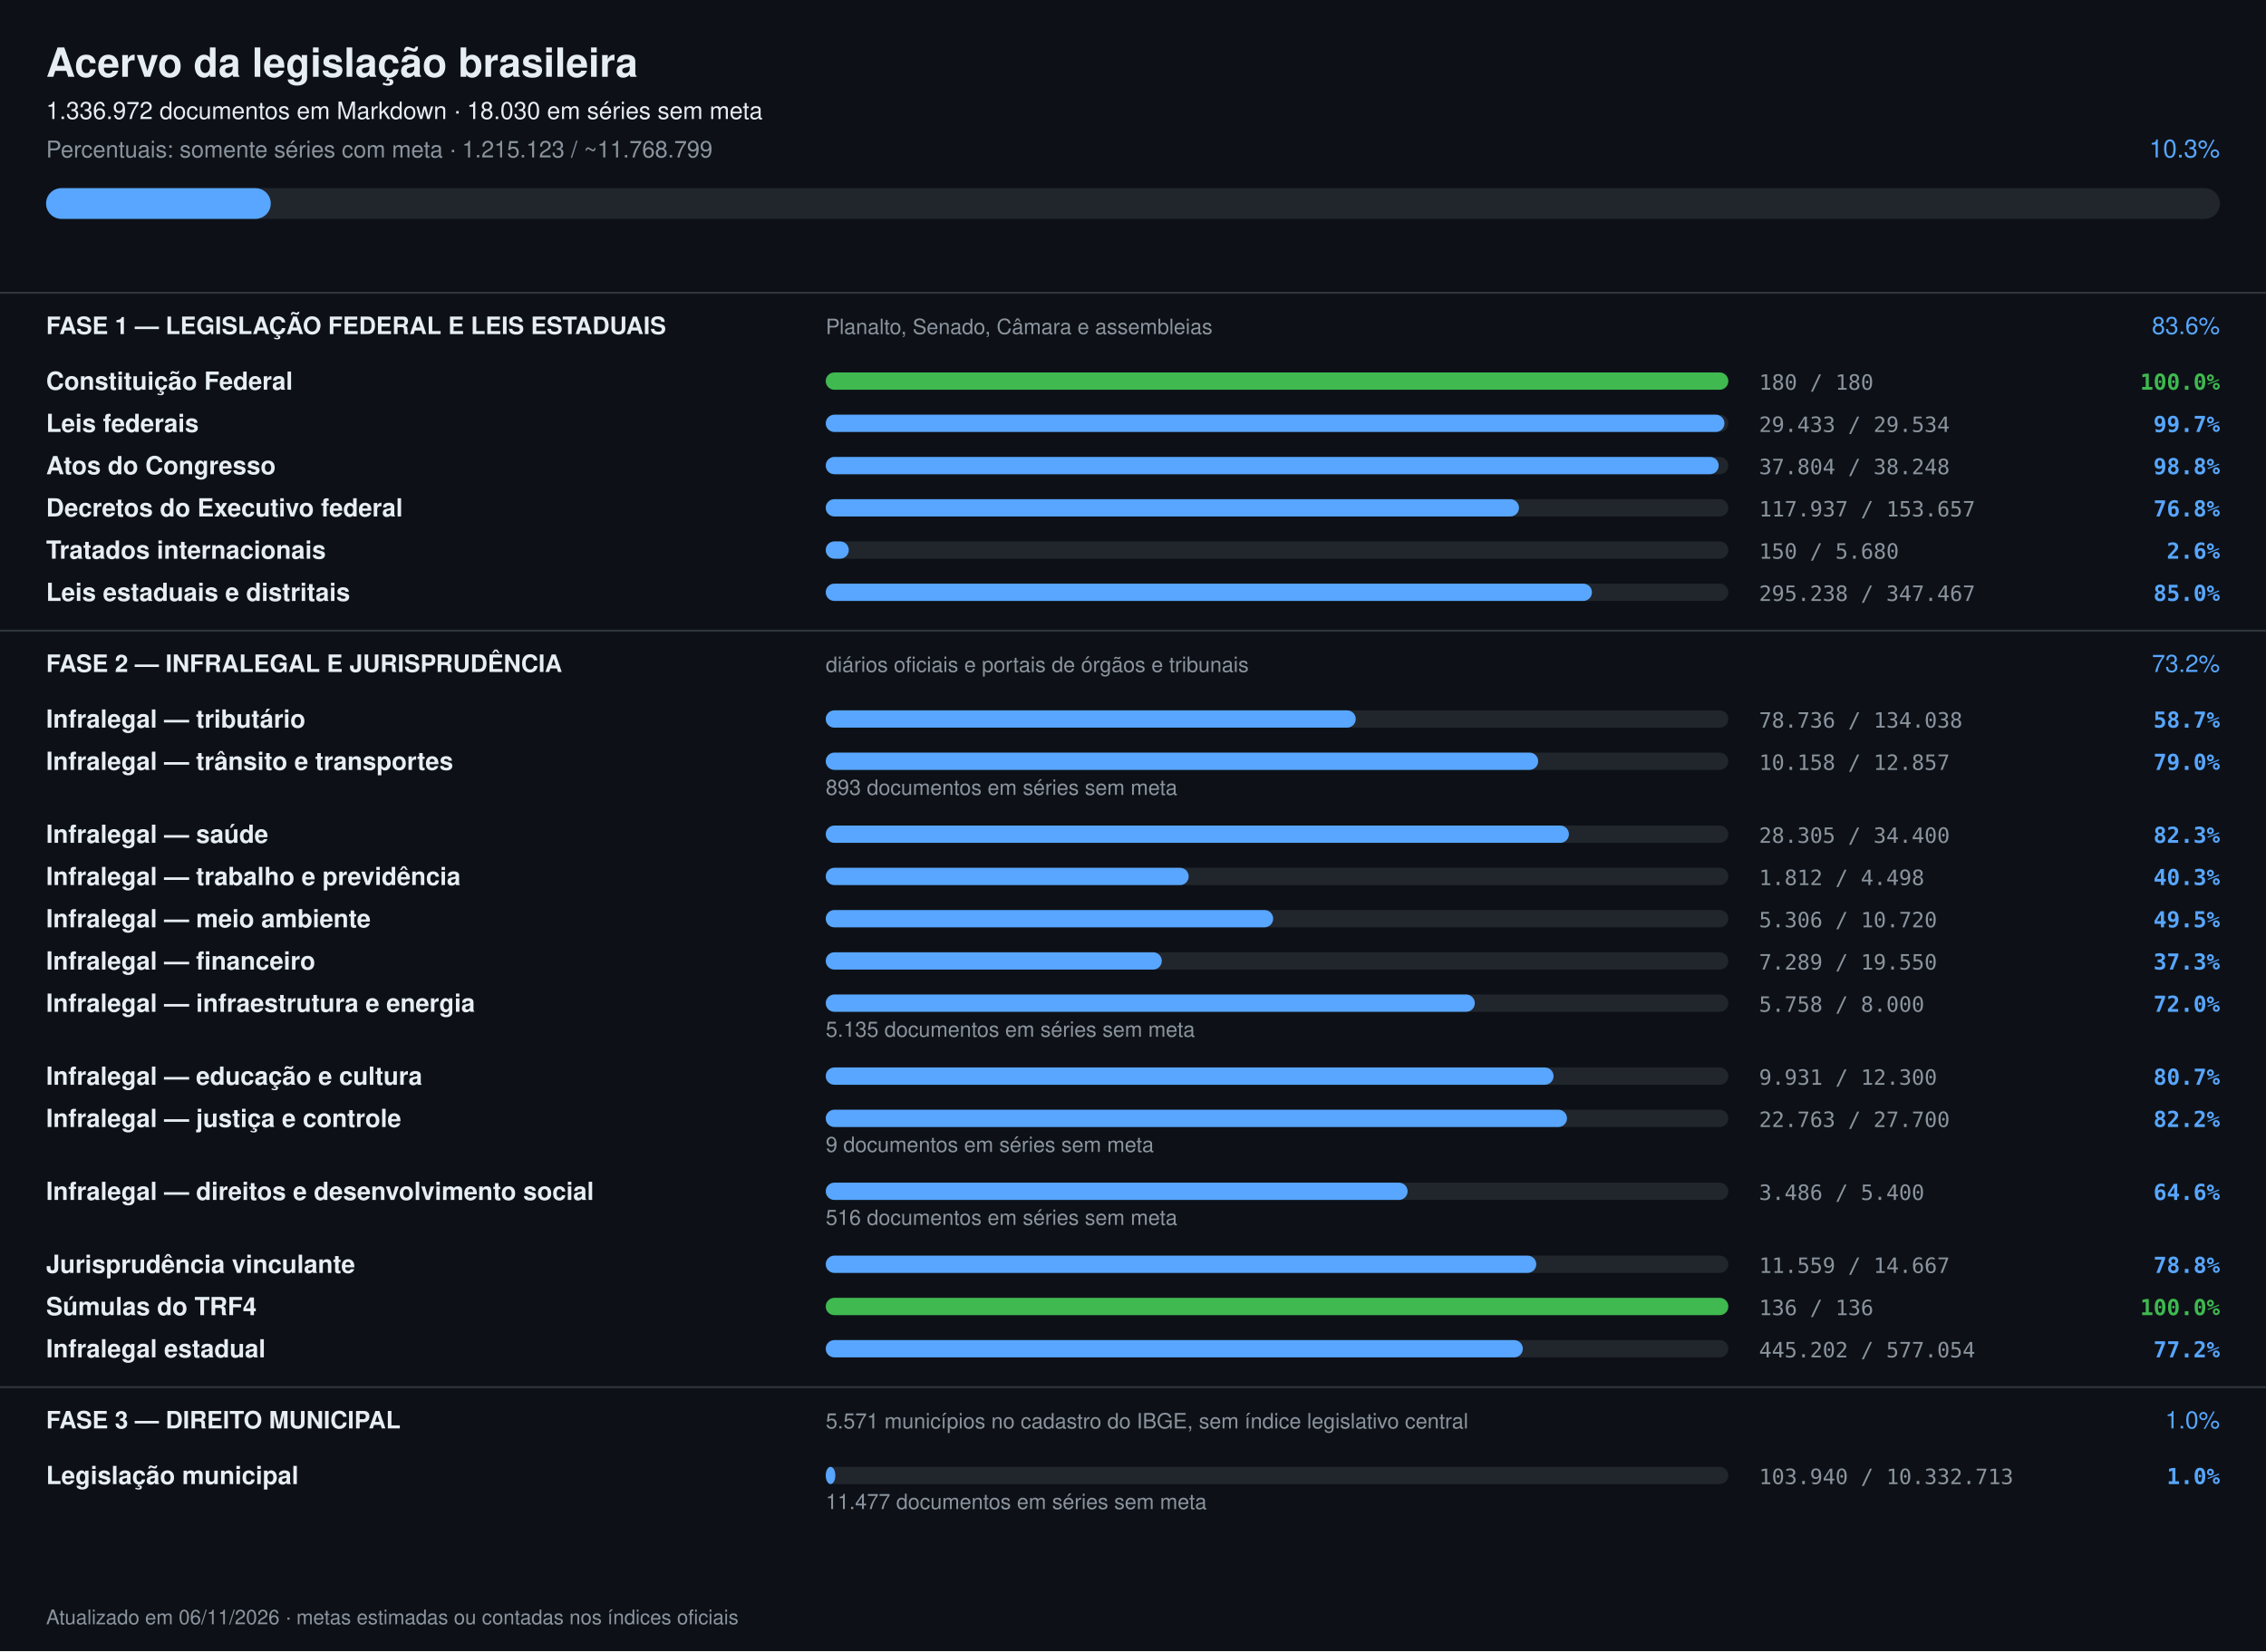
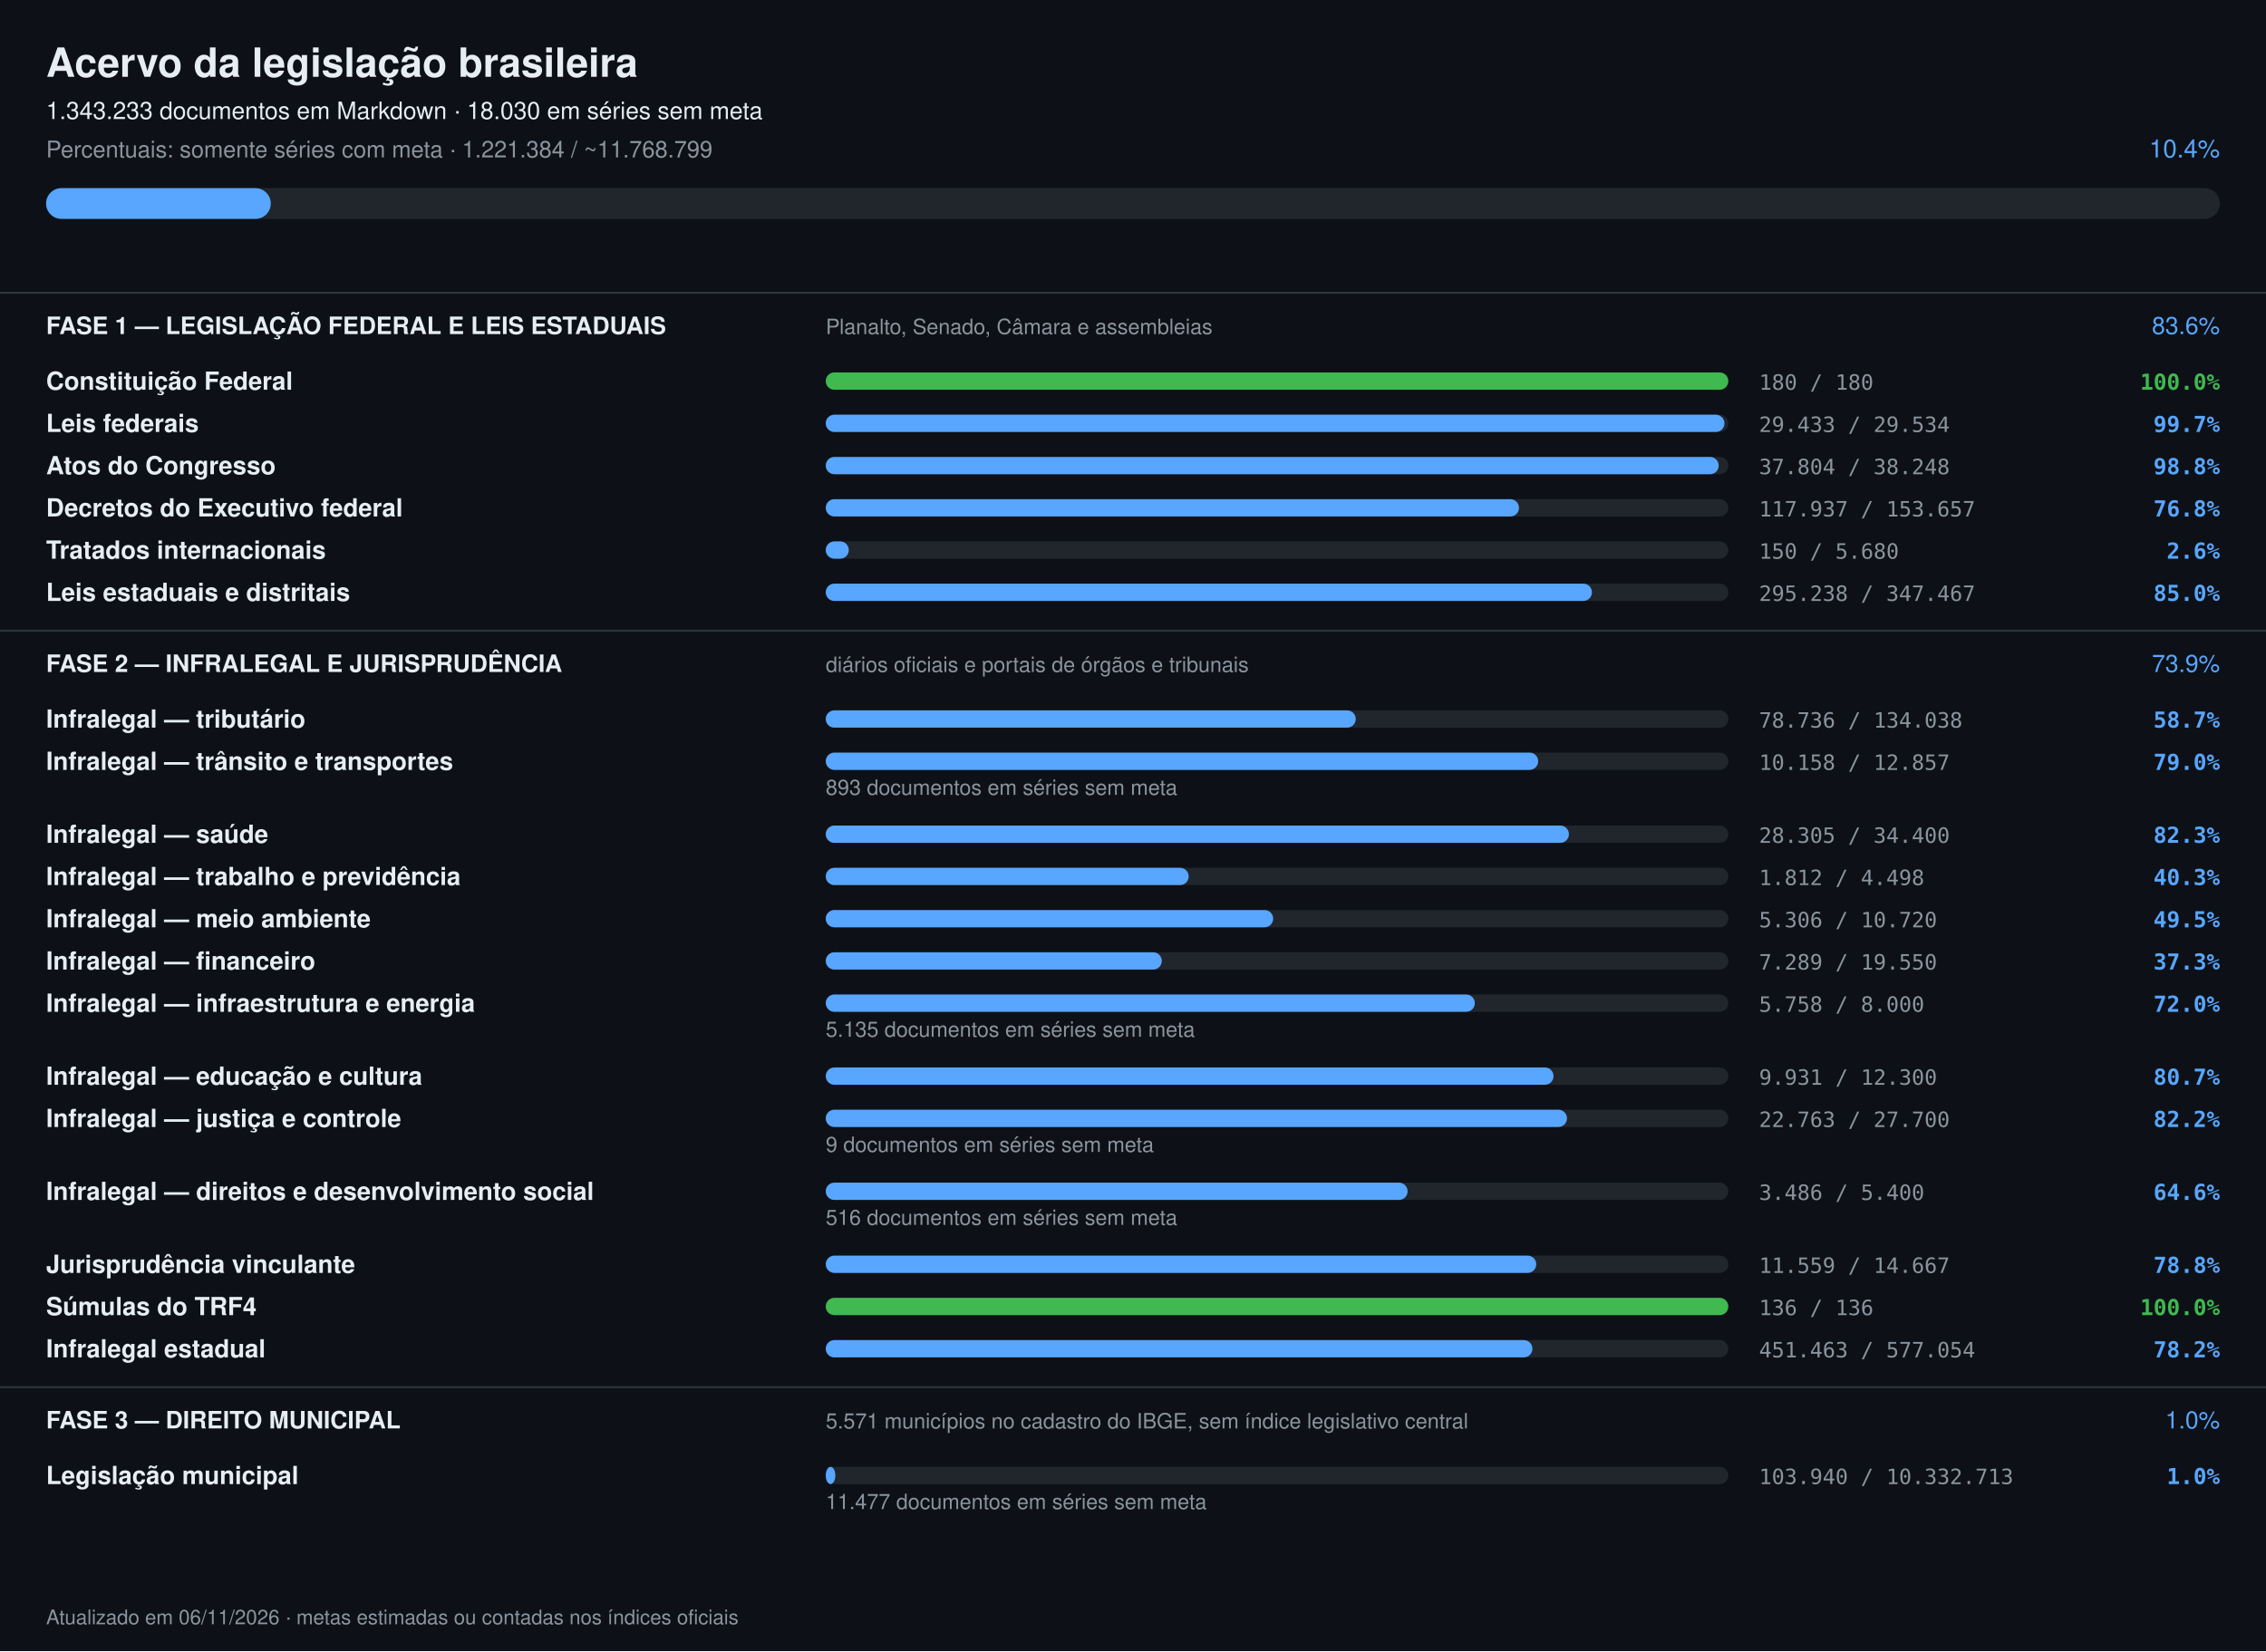
<svg xmlns="http://www.w3.org/2000/svg" width="1180" height="860" viewBox="0 0 1180 860" font-family="-apple-system,Segoe UI,Helvetica,Arial,sans-serif">
  <rect width="1180" height="860" fill="#0d1117" />
  <text x="24" y="40" font-size="21" font-weight="700" fill="#e6edf3">Acervo da legislação brasileira</text>
-   <text x="24" y="62" font-size="12.5" fill="#e6edf3">1.336.972 documentos em Markdown · 18.030 em séries sem meta</text>
-   <text x="24" y="82" font-size="12" fill="#8b949e">Percentuais: somente séries com meta · 1.215.123 / ~11.768.799</text>
-   <text x="1156" y="82" font-size="13" text-anchor="end" fill="#58a6ff">10.3%</text>
+   <text x="24" y="62" font-size="12.5" fill="#e6edf3">1.343.233 documentos em Markdown · 18.030 em séries sem meta</text>
+   <text x="24" y="82" font-size="12" fill="#8b949e">Percentuais: somente séries com meta · 1.221.384 / ~11.768.799</text>
+   <text x="1156" y="82" font-size="13" text-anchor="end" fill="#58a6ff">10.4%</text>
  <rect x="24" y="98" width="1132" height="16" rx="8" fill="#21262d" />
  <rect x="24" y="98" width="117" height="16" rx="8" fill="#58a6ff" />
  <rect x="0" y="152" width="1180" height="1" fill="#30363d" />
  <text x="24" y="174" font-size="12.5" font-weight="700" fill="#e6edf3">FASE 1 — LEGISLAÇÃO FEDERAL E LEIS ESTADUAIS</text>
  <text x="430" y="174" font-size="11" fill="#8b949e">Planalto, Senado, Câmara e assembleias</text>
  <text x="1156" y="174" font-size="12.5" text-anchor="end" fill="#58a6ff">83.6%</text>
  <text x="24" y="203" font-size="13" font-weight="600" fill="#e6edf3">Constituição Federal</text>
  <rect x="430" y="194" width="470" height="9" rx="4.5" fill="#21262d" />
  <rect x="430" y="194" width="470" height="9" rx="4.5" fill="#3fb950" />
  <text x="916" y="203" font-size="11" fill="#8b949e" font-family="ui-monospace,monospace">180 / 180</text>
  <text x="1156" y="203" font-size="11.5" text-anchor="end" font-weight="600" fill="#3fb950" font-family="ui-monospace,monospace">100.0%</text>
  <text x="24" y="225" font-size="13" font-weight="600" fill="#e6edf3">Leis federais</text>
  <rect x="430" y="216" width="470" height="9" rx="4.5" fill="#21262d" />
  <rect x="430" y="216" width="468" height="9" rx="4.5" fill="#58a6ff" />
  <text x="916" y="225" font-size="11" fill="#8b949e" font-family="ui-monospace,monospace">29.433 / 29.534</text>
  <text x="1156" y="225" font-size="11.5" text-anchor="end" font-weight="600" fill="#58a6ff" font-family="ui-monospace,monospace">99.7%</text>
  <text x="24" y="247" font-size="13" font-weight="600" fill="#e6edf3">Atos do Congresso</text>
  <rect x="430" y="238" width="470" height="9" rx="4.5" fill="#21262d" />
  <rect x="430" y="238" width="465" height="9" rx="4.5" fill="#58a6ff" />
  <text x="916" y="247" font-size="11" fill="#8b949e" font-family="ui-monospace,monospace">37.804 / 38.248</text>
  <text x="1156" y="247" font-size="11.5" text-anchor="end" font-weight="600" fill="#58a6ff" font-family="ui-monospace,monospace">98.8%</text>
  <text x="24" y="269" font-size="13" font-weight="600" fill="#e6edf3">Decretos do Executivo federal</text>
  <rect x="430" y="260" width="470" height="9" rx="4.5" fill="#21262d" />
  <rect x="430" y="260" width="361" height="9" rx="4.5" fill="#58a6ff" />
  <text x="916" y="269" font-size="11" fill="#8b949e" font-family="ui-monospace,monospace">117.937 / 153.657</text>
  <text x="1156" y="269" font-size="11.5" text-anchor="end" font-weight="600" fill="#58a6ff" font-family="ui-monospace,monospace">76.8%</text>
  <text x="24" y="291" font-size="13" font-weight="600" fill="#e6edf3">Tratados internacionais</text>
  <rect x="430" y="282" width="470" height="9" rx="4.5" fill="#21262d" />
  <rect x="430" y="282" width="12" height="9" rx="4.5" fill="#58a6ff" />
  <text x="916" y="291" font-size="11" fill="#8b949e" font-family="ui-monospace,monospace">150 / 5.680</text>
  <text x="1156" y="291" font-size="11.5" text-anchor="end" font-weight="600" fill="#58a6ff" font-family="ui-monospace,monospace">2.6%</text>
  <text x="24" y="313" font-size="13" font-weight="600" fill="#e6edf3">Leis estaduais e distritais</text>
  <rect x="430" y="304" width="470" height="9" rx="4.5" fill="#21262d" />
  <rect x="430" y="304" width="399" height="9" rx="4.5" fill="#58a6ff" />
  <text x="916" y="313" font-size="11" fill="#8b949e" font-family="ui-monospace,monospace">295.238 / 347.467</text>
  <text x="1156" y="313" font-size="11.5" text-anchor="end" font-weight="600" fill="#58a6ff" font-family="ui-monospace,monospace">85.0%</text>
  <rect x="0" y="328" width="1180" height="1" fill="#30363d" />
  <text x="24" y="350" font-size="12.5" font-weight="700" fill="#e6edf3">FASE 2 — INFRALEGAL E JURISPRUDÊNCIA</text>
  <text x="430" y="350" font-size="11" fill="#8b949e">diários oficiais e portais de órgãos e tribunais</text>
-   <text x="1156" y="350" font-size="12.5" text-anchor="end" fill="#58a6ff">73.2%</text>
+   <text x="1156" y="350" font-size="12.5" text-anchor="end" fill="#58a6ff">73.9%</text>
  <text x="24" y="379" font-size="13" font-weight="600" fill="#e6edf3">Infralegal — tributário</text>
  <rect x="430" y="370" width="470" height="9" rx="4.5" fill="#21262d" />
  <rect x="430" y="370" width="276" height="9" rx="4.5" fill="#58a6ff" />
  <text x="916" y="379" font-size="11" fill="#8b949e" font-family="ui-monospace,monospace">78.736 / 134.038</text>
  <text x="1156" y="379" font-size="11.5" text-anchor="end" font-weight="600" fill="#58a6ff" font-family="ui-monospace,monospace">58.7%</text>
  <text x="24" y="401" font-size="13" font-weight="600" fill="#e6edf3">Infralegal — trânsito e transportes</text>
  <rect x="430" y="392" width="470" height="9" rx="4.5" fill="#21262d" />
  <rect x="430" y="392" width="371" height="9" rx="4.5" fill="#58a6ff" />
  <text x="916" y="401" font-size="11" fill="#8b949e" font-family="ui-monospace,monospace">10.158 / 12.857</text>
  <text x="1156" y="401" font-size="11.5" text-anchor="end" font-weight="600" fill="#58a6ff" font-family="ui-monospace,monospace">79.0%</text>
  <text x="430" y="414" font-size="11" fill="#8b949e">893 documentos em séries sem meta</text>
  <text x="24" y="439" font-size="13" font-weight="600" fill="#e6edf3">Infralegal — saúde</text>
  <rect x="430" y="430" width="470" height="9" rx="4.5" fill="#21262d" />
  <rect x="430" y="430" width="387" height="9" rx="4.5" fill="#58a6ff" />
  <text x="916" y="439" font-size="11" fill="#8b949e" font-family="ui-monospace,monospace">28.305 / 34.400</text>
  <text x="1156" y="439" font-size="11.5" text-anchor="end" font-weight="600" fill="#58a6ff" font-family="ui-monospace,monospace">82.3%</text>
  <text x="24" y="461" font-size="13" font-weight="600" fill="#e6edf3">Infralegal — trabalho e previdência</text>
  <rect x="430" y="452" width="470" height="9" rx="4.5" fill="#21262d" />
  <rect x="430" y="452" width="189" height="9" rx="4.5" fill="#58a6ff" />
  <text x="916" y="461" font-size="11" fill="#8b949e" font-family="ui-monospace,monospace">1.812 / 4.498</text>
  <text x="1156" y="461" font-size="11.5" text-anchor="end" font-weight="600" fill="#58a6ff" font-family="ui-monospace,monospace">40.3%</text>
  <text x="24" y="483" font-size="13" font-weight="600" fill="#e6edf3">Infralegal — meio ambiente</text>
  <rect x="430" y="474" width="470" height="9" rx="4.5" fill="#21262d" />
  <rect x="430" y="474" width="233" height="9" rx="4.5" fill="#58a6ff" />
  <text x="916" y="483" font-size="11" fill="#8b949e" font-family="ui-monospace,monospace">5.306 / 10.720</text>
  <text x="1156" y="483" font-size="11.5" text-anchor="end" font-weight="600" fill="#58a6ff" font-family="ui-monospace,monospace">49.5%</text>
  <text x="24" y="505" font-size="13" font-weight="600" fill="#e6edf3">Infralegal — financeiro</text>
  <rect x="430" y="496" width="470" height="9" rx="4.5" fill="#21262d" />
  <rect x="430" y="496" width="175" height="9" rx="4.5" fill="#58a6ff" />
  <text x="916" y="505" font-size="11" fill="#8b949e" font-family="ui-monospace,monospace">7.289 / 19.550</text>
  <text x="1156" y="505" font-size="11.5" text-anchor="end" font-weight="600" fill="#58a6ff" font-family="ui-monospace,monospace">37.3%</text>
  <text x="24" y="527" font-size="13" font-weight="600" fill="#e6edf3">Infralegal — infraestrutura e energia</text>
  <rect x="430" y="518" width="470" height="9" rx="4.5" fill="#21262d" />
  <rect x="430" y="518" width="338" height="9" rx="4.5" fill="#58a6ff" />
  <text x="916" y="527" font-size="11" fill="#8b949e" font-family="ui-monospace,monospace">5.758 / 8.000</text>
  <text x="1156" y="527" font-size="11.5" text-anchor="end" font-weight="600" fill="#58a6ff" font-family="ui-monospace,monospace">72.0%</text>
  <text x="430" y="540" font-size="11" fill="#8b949e">5.135 documentos em séries sem meta</text>
  <text x="24" y="565" font-size="13" font-weight="600" fill="#e6edf3">Infralegal — educação e cultura</text>
  <rect x="430" y="556" width="470" height="9" rx="4.5" fill="#21262d" />
  <rect x="430" y="556" width="379" height="9" rx="4.5" fill="#58a6ff" />
  <text x="916" y="565" font-size="11" fill="#8b949e" font-family="ui-monospace,monospace">9.931 / 12.300</text>
  <text x="1156" y="565" font-size="11.5" text-anchor="end" font-weight="600" fill="#58a6ff" font-family="ui-monospace,monospace">80.7%</text>
  <text x="24" y="587" font-size="13" font-weight="600" fill="#e6edf3">Infralegal — justiça e controle</text>
  <rect x="430" y="578" width="470" height="9" rx="4.5" fill="#21262d" />
  <rect x="430" y="578" width="386" height="9" rx="4.5" fill="#58a6ff" />
  <text x="916" y="587" font-size="11" fill="#8b949e" font-family="ui-monospace,monospace">22.763 / 27.700</text>
  <text x="1156" y="587" font-size="11.5" text-anchor="end" font-weight="600" fill="#58a6ff" font-family="ui-monospace,monospace">82.2%</text>
  <text x="430" y="600" font-size="11" fill="#8b949e">9 documentos em séries sem meta</text>
  <text x="24" y="625" font-size="13" font-weight="600" fill="#e6edf3">Infralegal — direitos e desenvolvimento social</text>
  <rect x="430" y="616" width="470" height="9" rx="4.5" fill="#21262d" />
  <rect x="430" y="616" width="303" height="9" rx="4.5" fill="#58a6ff" />
  <text x="916" y="625" font-size="11" fill="#8b949e" font-family="ui-monospace,monospace">3.486 / 5.400</text>
  <text x="1156" y="625" font-size="11.5" text-anchor="end" font-weight="600" fill="#58a6ff" font-family="ui-monospace,monospace">64.6%</text>
  <text x="430" y="638" font-size="11" fill="#8b949e">516 documentos em séries sem meta</text>
  <text x="24" y="663" font-size="13" font-weight="600" fill="#e6edf3">Jurisprudência vinculante</text>
  <rect x="430" y="654" width="470" height="9" rx="4.5" fill="#21262d" />
  <rect x="430" y="654" width="370" height="9" rx="4.5" fill="#58a6ff" />
  <text x="916" y="663" font-size="11" fill="#8b949e" font-family="ui-monospace,monospace">11.559 / 14.667</text>
  <text x="1156" y="663" font-size="11.5" text-anchor="end" font-weight="600" fill="#58a6ff" font-family="ui-monospace,monospace">78.8%</text>
  <text x="24" y="685" font-size="13" font-weight="600" fill="#e6edf3">Súmulas do TRF4</text>
  <rect x="430" y="676" width="470" height="9" rx="4.5" fill="#21262d" />
  <rect x="430" y="676" width="470" height="9" rx="4.5" fill="#3fb950" />
  <text x="916" y="685" font-size="11" fill="#8b949e" font-family="ui-monospace,monospace">136 / 136</text>
  <text x="1156" y="685" font-size="11.5" text-anchor="end" font-weight="600" fill="#3fb950" font-family="ui-monospace,monospace">100.0%</text>
  <text x="24" y="707" font-size="13" font-weight="600" fill="#e6edf3">Infralegal estadual</text>
  <rect x="430" y="698" width="470" height="9" rx="4.5" fill="#21262d" />
-   <rect x="430" y="698" width="363" height="9" rx="4.5" fill="#58a6ff" />
-   <text x="916" y="707" font-size="11" fill="#8b949e" font-family="ui-monospace,monospace">445.202 / 577.054</text>
-   <text x="1156" y="707" font-size="11.5" text-anchor="end" font-weight="600" fill="#58a6ff" font-family="ui-monospace,monospace">77.2%</text>
+   <rect x="430" y="698" width="368" height="9" rx="4.5" fill="#58a6ff" />
+   <text x="916" y="707" font-size="11" fill="#8b949e" font-family="ui-monospace,monospace">451.463 / 577.054</text>
+   <text x="1156" y="707" font-size="11.5" text-anchor="end" font-weight="600" fill="#58a6ff" font-family="ui-monospace,monospace">78.2%</text>
  <rect x="0" y="722" width="1180" height="1" fill="#30363d" />
  <text x="24" y="744" font-size="12.5" font-weight="700" fill="#e6edf3">FASE 3 — DIREITO MUNICIPAL</text>
  <text x="430" y="744" font-size="11" fill="#8b949e">5.571 municípios no cadastro do IBGE, sem índice legislativo central</text>
  <text x="1156" y="744" font-size="12.5" text-anchor="end" fill="#58a6ff">1.0%</text>
  <text x="24" y="773" font-size="13" font-weight="600" fill="#e6edf3">Legislação municipal</text>
  <rect x="430" y="764" width="470" height="9" rx="4.5" fill="#21262d" />
  <rect x="430" y="764" width="5" height="9" rx="4.5" fill="#58a6ff" />
  <text x="916" y="773" font-size="11" fill="#8b949e" font-family="ui-monospace,monospace">103.940 / 10.332.713</text>
  <text x="1156" y="773" font-size="11.5" text-anchor="end" font-weight="600" fill="#58a6ff" font-family="ui-monospace,monospace">1.0%</text>
  <text x="430" y="786" font-size="11" fill="#8b949e">11.477 documentos em séries sem meta</text>
  <text x="24" y="846" font-size="10.5" fill="#8b949e">Atualizado em 06/11/2026 · metas estimadas ou contadas nos índices oficiais</text>
</svg>
